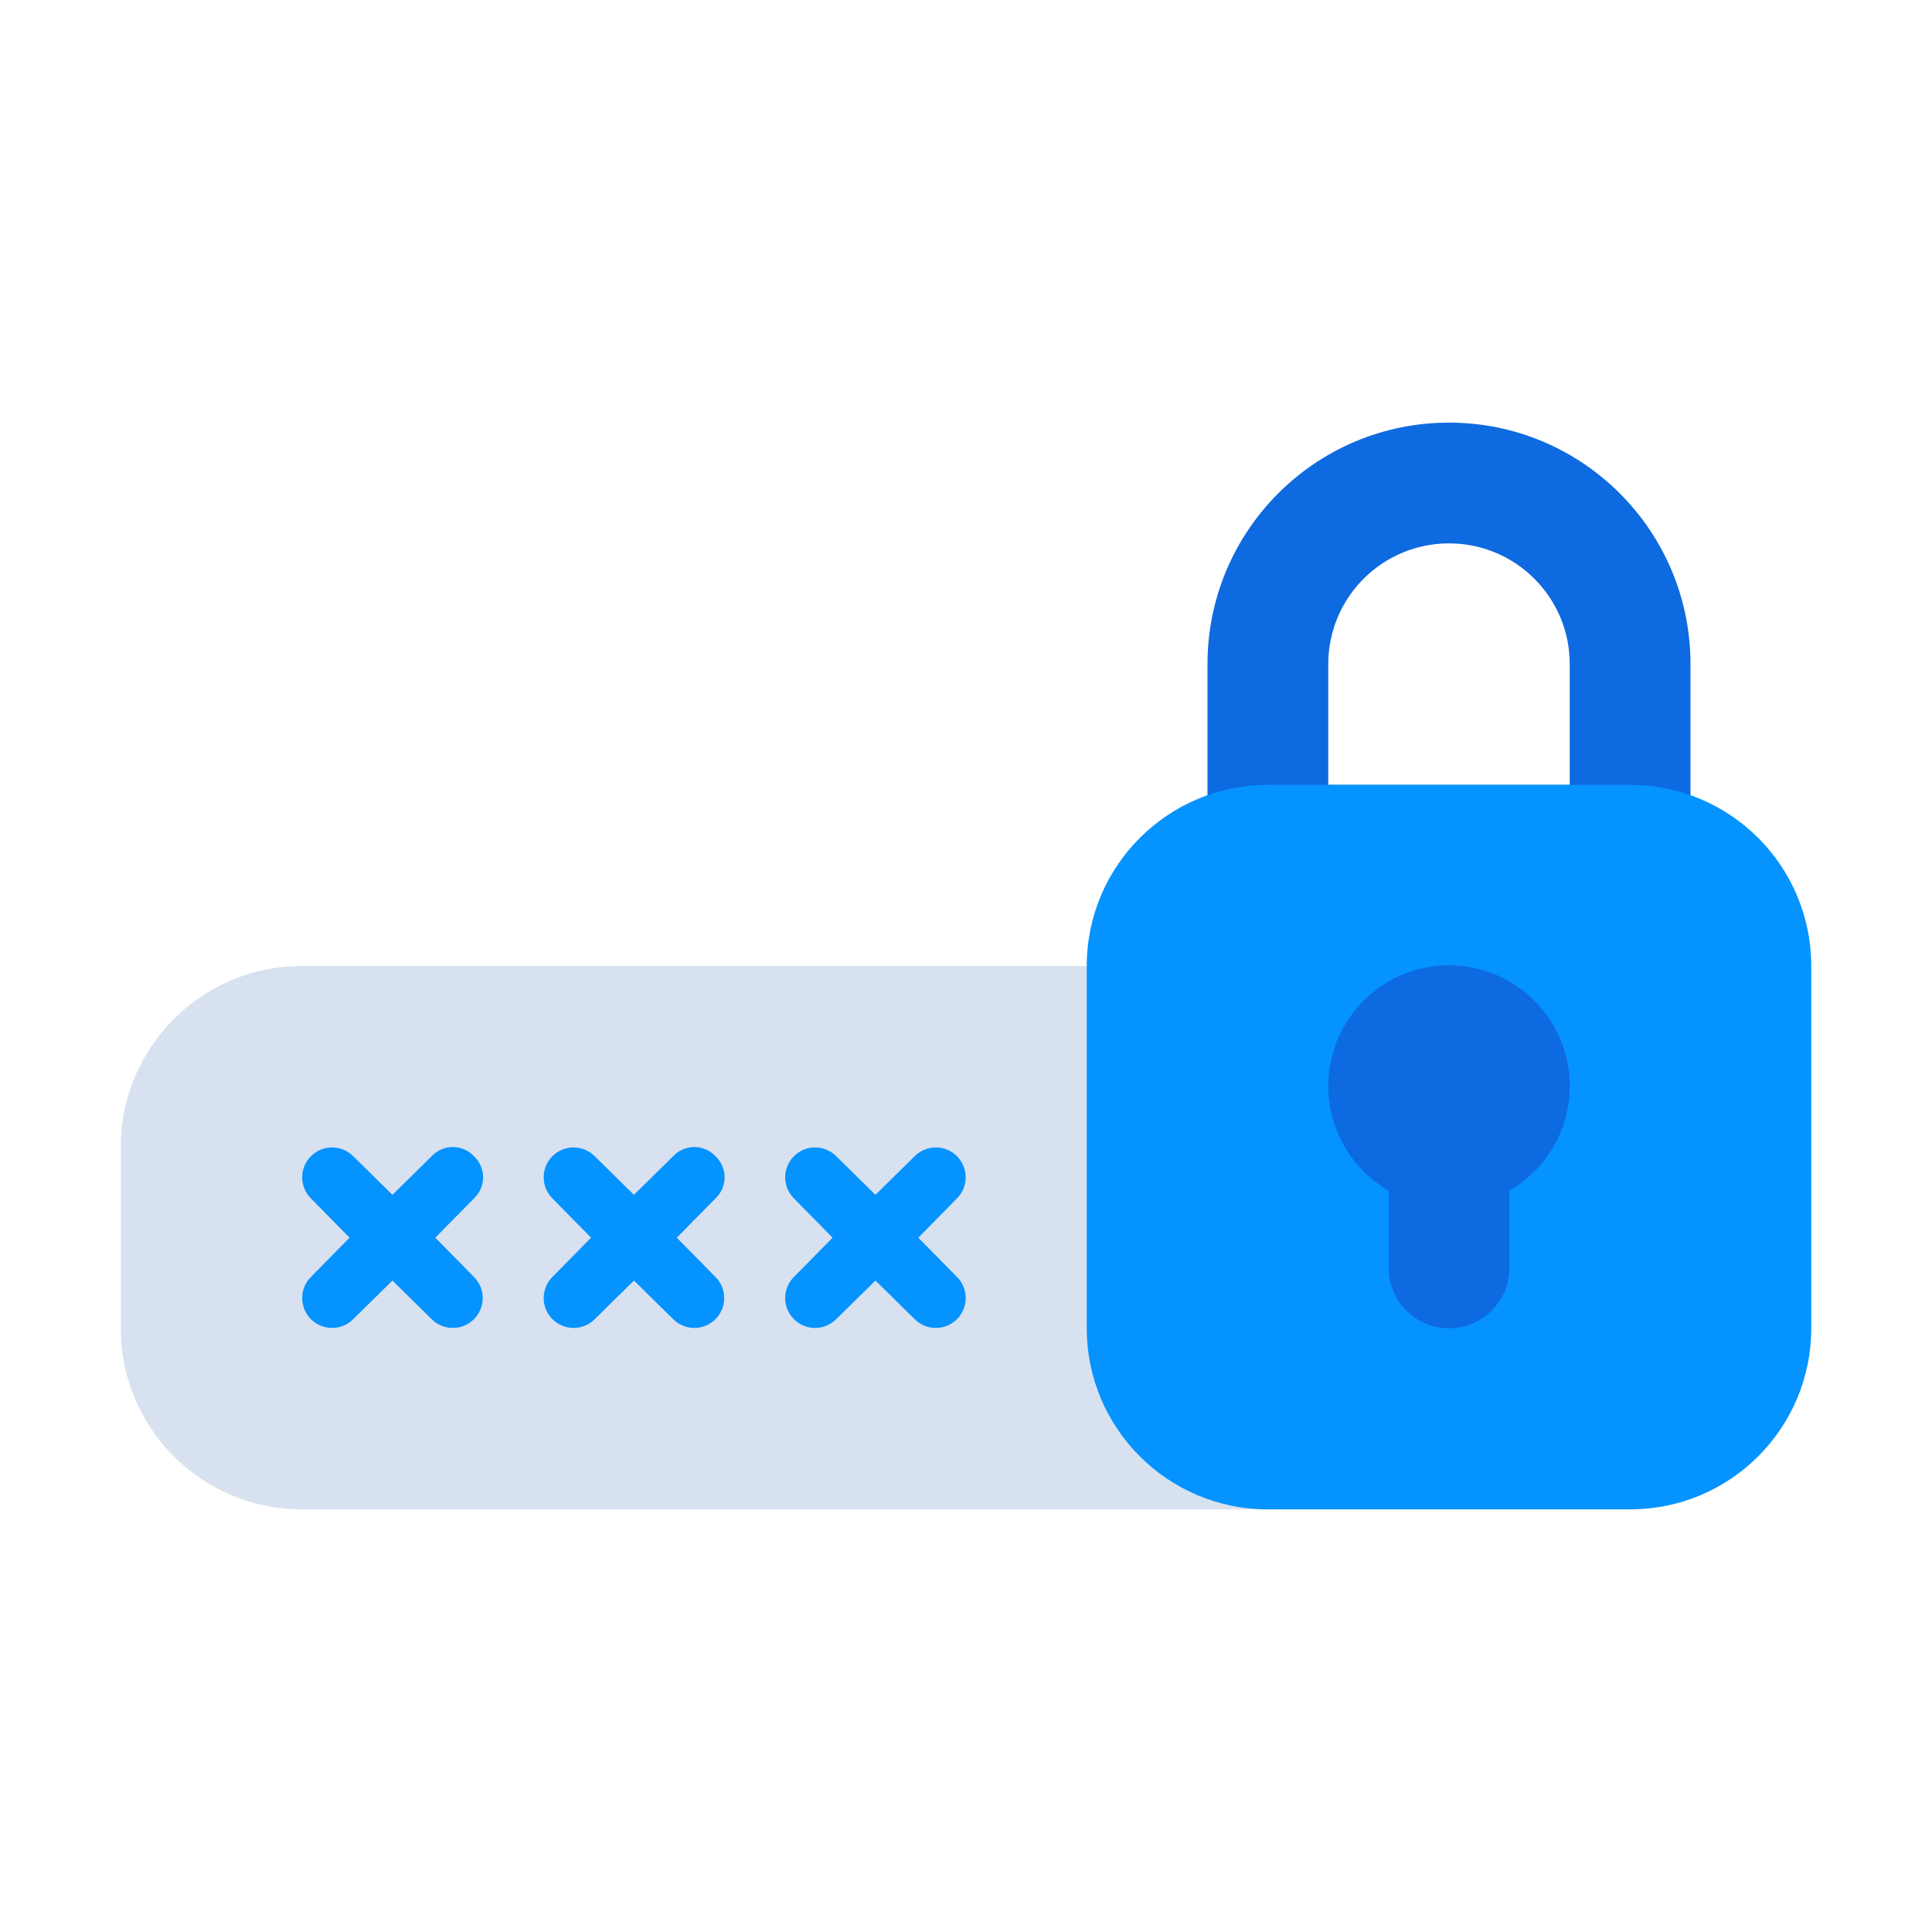
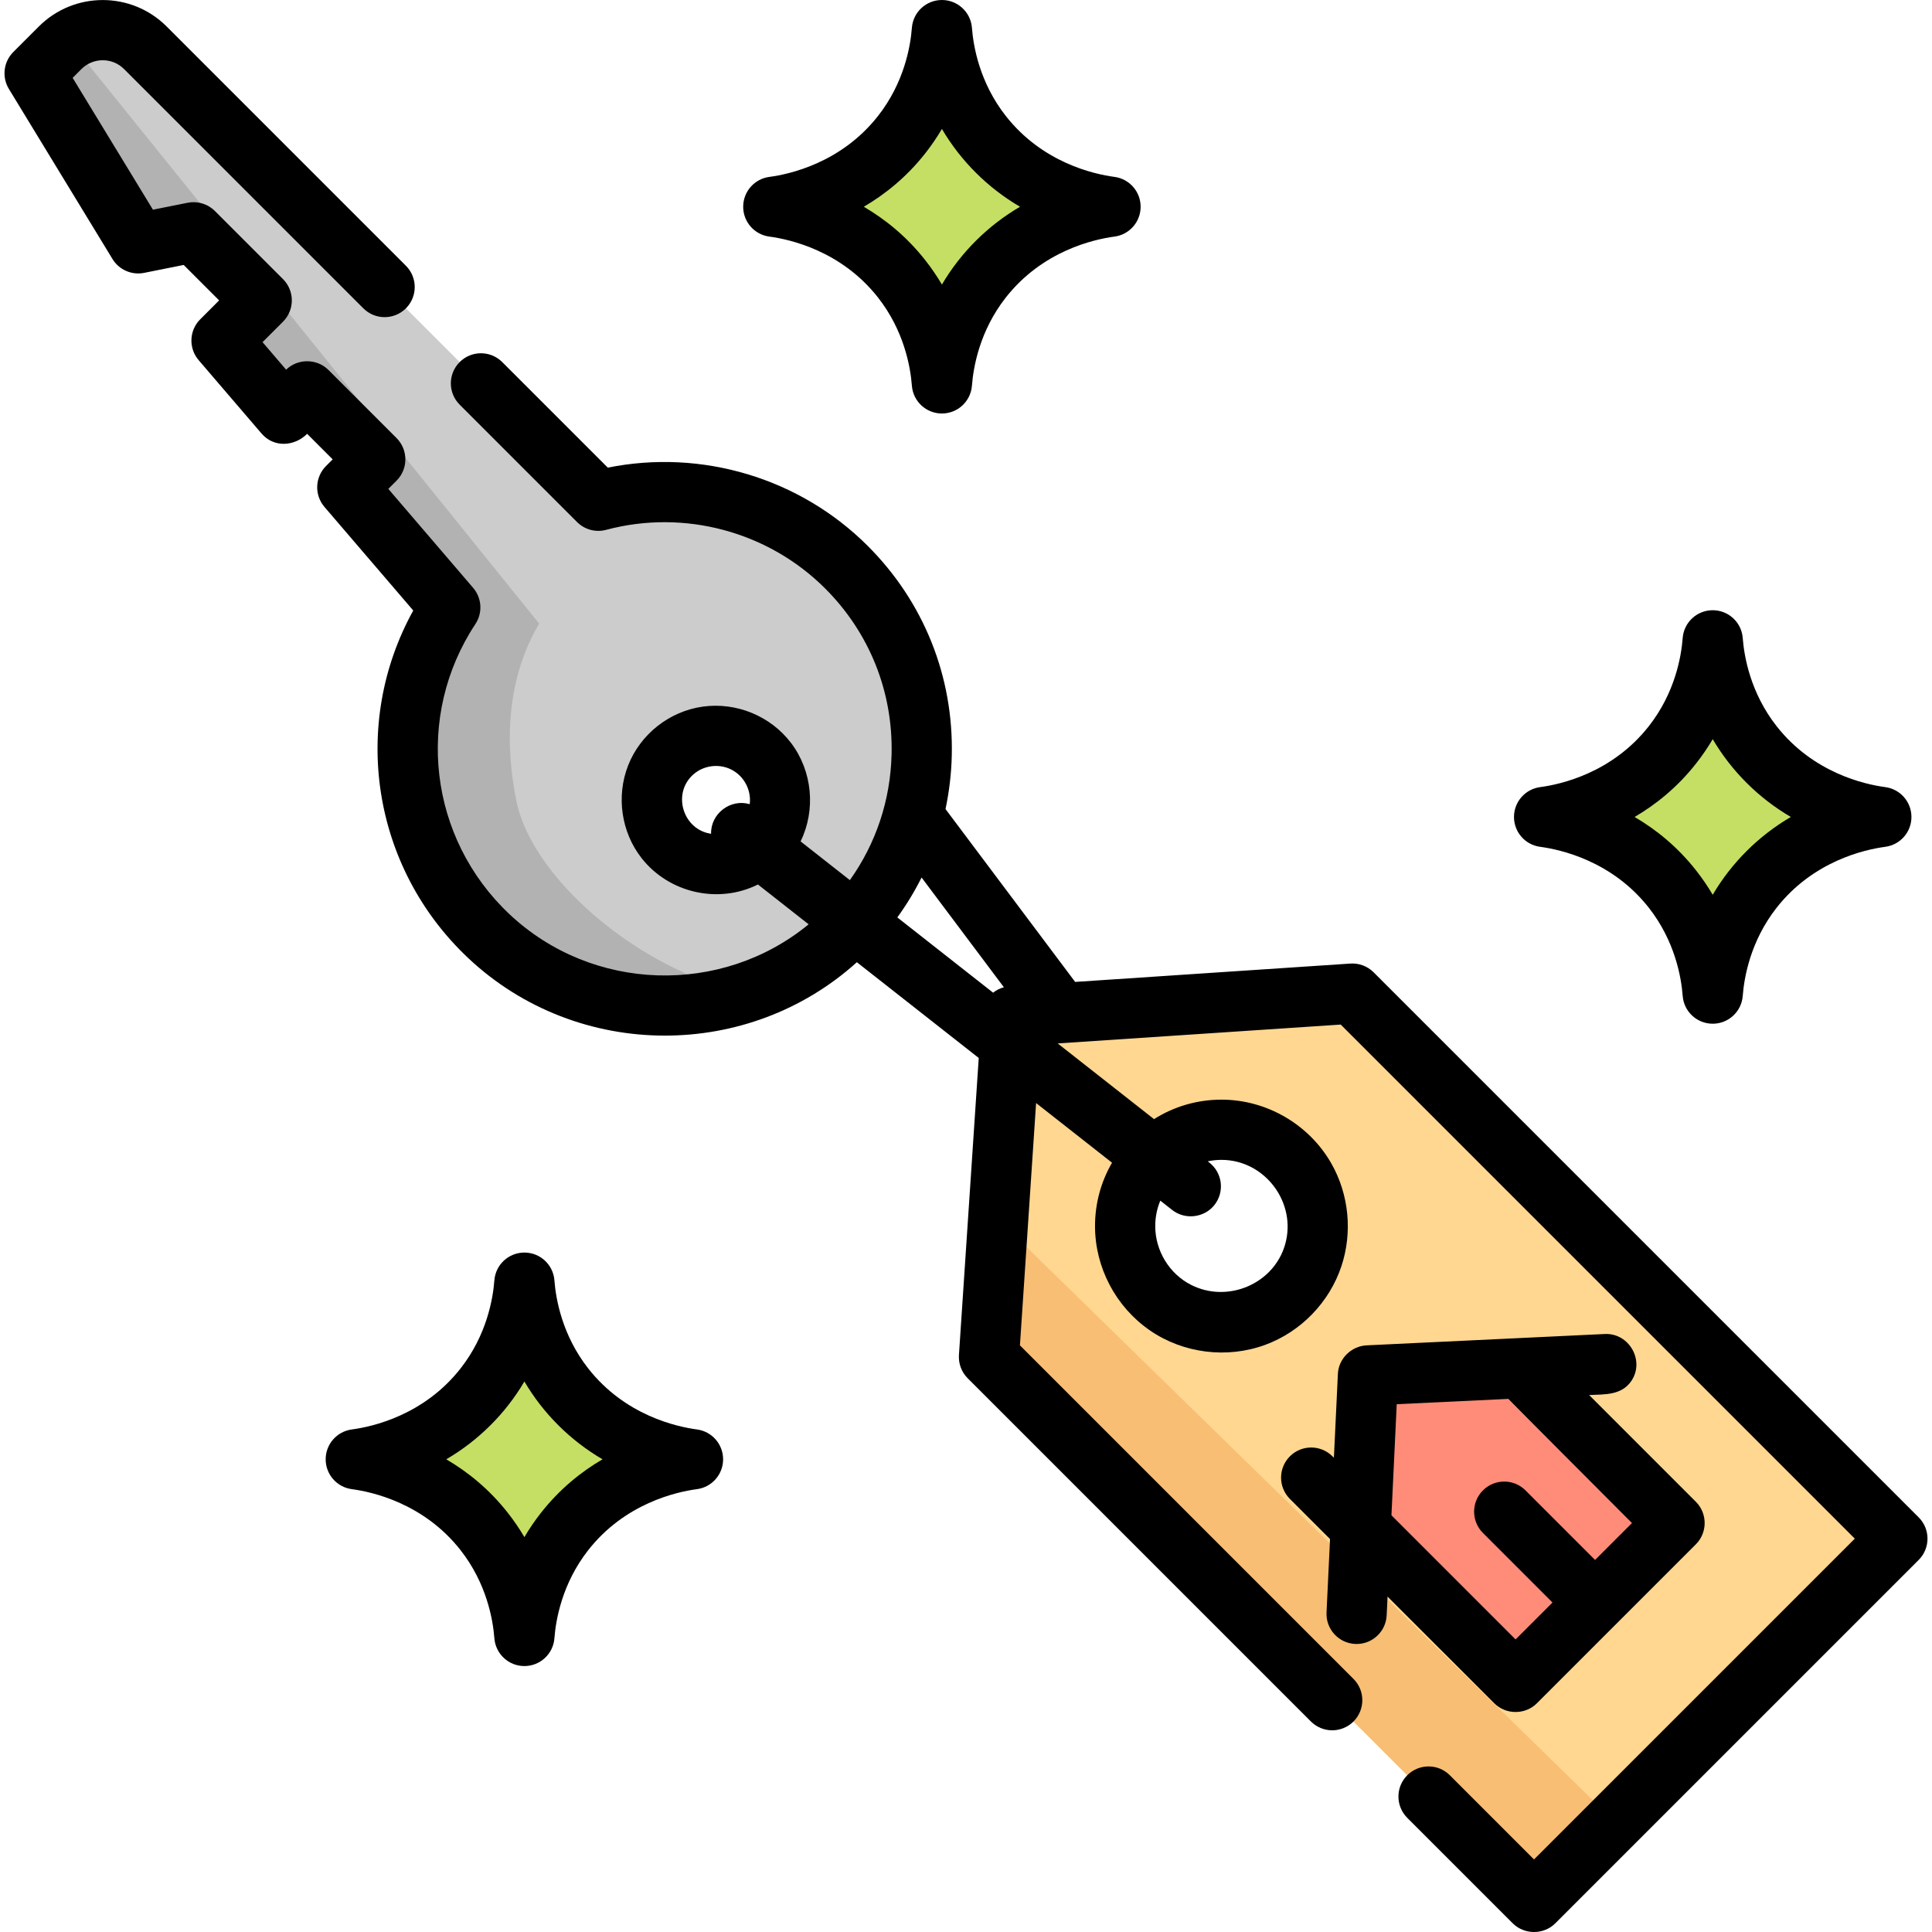
- <svg xmlns="http://www.w3.org/2000/svg" viewBox="0 0 32 32">
-   <defs>
-     <style>.cls-1{fill:#0e6ae0;}.cls-2{fill:#d8e1ef;}.cls-3{fill:#0593ff;}</style>
-   </defs>
-   <g id="Password">
-     <path class="cls-1" d="M27,15H21a1,1,0,0,1-1-1V11a4,4,0,0,1,8,0v3A1,1,0,0,1,27,15Zm-5-2h4V11a2,2,0,0,0-4,0Z" />
-     <path class="cls-2" d="M21,23a1,1,0,0,1-1-1V17a1,1,0,0,0-1-1H5a3,3,0,0,0-3,3v3a3,3,0,0,0,3,3H21a1,1,0,0,0,0-2Z" />
-     <path class="cls-3" d="M7.85,19.15a.48.48,0,0,0-.7,0l-.65.64-.65-.64a.49.49,0,0,0-.7.7l.64.65-.64.65a.49.49,0,0,0,.7.7l.65-.64.65.64a.49.49,0,1,0,.7-.7l-.64-.65.64-.65A.48.48,0,0,0,7.85,19.15Z" />
-     <path class="cls-3" d="M11.85,19.15a.48.48,0,0,0-.7,0l-.65.64-.65-.64a.49.49,0,0,0-.7.7l.64.65-.64.65a.49.49,0,0,0,.7.7l.65-.64.65.64a.49.49,0,1,0,.7-.7l-.64-.65.64-.65A.48.48,0,0,0,11.85,19.15Z" />
-     <path class="cls-3" d="M15.21,20.5l.64-.65a.49.49,0,0,0-.7-.7l-.65.64-.65-.64a.49.49,0,0,0-.7.7l.64.65-.64.65a.49.49,0,0,0,.7.7l.65-.64.65.64a.49.49,0,1,0,.7-.7Z" />
-     <rect class="cls-3" height="12" rx="3" ry="3" width="12" x="18" y="13" />
-     <path class="cls-1" d="M26,18a2,2,0,1,0-3,1.72V21a1,1,0,0,0,2,0V19.72A2,2,0,0,0,26,18Z" />
+ <svg xmlns="http://www.w3.org/2000/svg" version="1.1" id="Layer_1" x="0px" y="0px" viewBox="0 0 511.999 511.999" style="enable-background:new 0 0 511.999 511.999;" xml:space="preserve">
+   <path style="fill:#CCCCCC;" d="M158.566,132.708L38.512,12.653c-6.232-6.232-16.336-6.232-22.569,0l-6.771,6.771l27.45,45.064  l14.679-2.935l18.056,18.056L58.709,90.256l16.666,19.444l6.019-6.019l18.056,18.056l-7.407,7.407l27.287,31.835  c-17.839,26.99-14.436,63.885,10.208,87.096c25.731,24.234,66.351,24.583,92.466,0.765c28.896-26.354,29.671-71.171,2.327-98.516  C206.511,132.505,181.279,126.646,158.566,132.708z M201.761,224.048c-6.647,6.647-17.426,6.647-24.073,0s-6.647-17.426,0-24.073  s17.426-6.647,24.073,0S208.408,217.401,201.761,224.048z" />
+   <path style="fill:#B2B2B2;" d="M15.943,12.653l-6.771,6.771l27.45,45.064l14.679-2.935l18.056,18.056L58.709,90.256l16.666,19.444  l6.019-6.019l18.056,18.056l-7.407,7.407l27.287,31.835c-17.839,26.99-14.436,63.885,10.208,87.096  c18.524,17.446,44.762,22.511,67.752,15.095c-28.264-6.222-56.38-30.585-60.447-50.92c-4.445-22.227,0.398-37.475,6.039-46.984  L18.265,10.742C17.449,11.298,16.668,11.93,15.943,12.653z" />
+   <path style="fill:#FFD791;" d="M268.109,269.336l-6.019,90.276l144.441,144.44l96.294-96.294l-144.441-144.44L268.109,269.336z   M341.76,342.987c-9.972,9.972-26.139,9.972-36.11,0c-9.972-9.972-9.972-26.139,0-36.11c9.972-9.972,26.139-9.972,36.11,0  C351.732,316.849,351.732,333.015,341.76,342.987z" />
+   <polygon style="fill:#F8BE73;" points="262.091,359.611 406.532,504.052 427.88,482.704 264.522,323.146 " />
+   <polygon style="fill:#FF8C78;" points="358.134,399.497 401.641,445.748 443.77,403.62 406.156,366.005 366.645,365.452 " />
+   <g>
+     <path style="fill:#C4DF64;" d="M443.247,235.655c-12.416-15.831-30.119-18.629-34.045-19.15c3.926-0.521,21.629-3.319,34.045-19.15   c8.681-11.075,10.267-22.768,10.639-27.662c0.372,4.894,1.958,16.586,10.639,27.662c12.416,15.831,30.119,18.629,34.045,19.15   c-3.926,0.521-21.629,3.319-34.045,19.15c-8.681,11.075-10.267,22.768-10.639,27.662   C453.513,258.423,451.928,246.731,443.247,235.655z" />
+     <path style="fill:#C4DF64;" d="M238.976,73.942c-12.416-15.831-30.119-18.629-34.045-19.15c3.926-0.521,21.629-3.319,34.045-19.15   c8.681-11.075,10.267-22.768,10.639-27.662c0.372,4.894,1.958,16.586,10.639,27.662c12.416,15.831,30.119,18.629,34.045,19.15   c-3.926,0.521-21.629,3.319-34.045,19.15c-8.681,11.075-10.267,22.768-10.639,27.662C249.243,96.709,247.658,85.017,238.976,73.942   z" />
+     <path style="fill:#C4DF64;" d="M128.33,405.881c-12.416-15.831-30.119-18.629-34.045-19.15c3.926-0.521,21.629-3.319,34.045-19.15   c8.681-11.075,10.267-22.768,10.639-27.662c0.372,4.894,1.958,16.586,10.639,27.662c12.416,15.831,30.119,18.629,34.045,19.15   c-3.926,0.521-21.629,3.319-34.045,19.15c-8.681,11.075-10.267,22.768-10.639,27.662   C138.597,428.648,137.012,416.956,128.33,405.881z" />
  </g>
+   <path d="M508.468,402.115l-144.441-144.44c-1.627-1.627-3.879-2.478-6.174-2.319l-72.928,4.862l-34.355-45.809  c0.976-4.614,1.549-9.352,1.661-14.181c0.483-20.983-7.423-40.71-22.26-55.548c-18.022-18.022-44.048-25.76-68.899-20.752  l-27.972-27.972c-3.116-3.116-8.169-3.116-11.284,0c-3.116,3.116-3.116,8.169,0,11.284l31.108,31.108  c2.014,2.015,4.949,2.802,7.699,2.067c20.699-5.525,42.949,0.433,58.064,15.549c11.724,11.725,17.972,27.314,17.591,43.897  c-0.281,12.191-4.144,23.688-11.055,33.381l-13.058-10.26c4.082-8.371,3.123-18.635-2.508-26.065  c-5.433-7.17-14.512-10.895-23.416-9.654c-8.841,1.233-16.535,7.291-19.789,15.61c-3.181,8.134-1.831,17.611,3.544,24.502  c7.224,9.262,20.334,12.28,30.868,7.025l13.433,10.554c-23.077,18.961-57.32,18.002-79.29-2.69  c-21.371-20.126-25.165-52.462-9.022-76.888c1.965-2.973,1.72-6.888-0.599-9.592l-22.478-26.225l2.182-2.182  c3.116-3.116,3.116-8.169,0-11.284L87.036,98.039c-3.043-3.044-8.125-3.078-11.209-0.073l-6.25-7.292l5.423-5.423  c3.116-3.116,3.116-8.169,0-11.284L56.944,55.913c-1.886-1.886-4.589-2.706-7.207-2.182l-9.204,1.841L19.252,20.632l2.334-2.335  c3.112-3.11,8.173-3.111,11.285,0l63.415,63.414c3.116,3.116,8.169,3.116,11.284,0c3.116-3.116,3.116-8.169,0-11.284L44.155,7.011  c-9.334-9.333-24.521-9.333-33.854,0l-6.771,6.771c-2.603,2.603-3.087,6.649-1.172,9.793l27.45,45.064  c1.744,2.864,5.093,4.329,8.379,3.674l10.491-2.098l9.393,9.393l-5.006,5.006c-2.948,2.948-3.13,7.669-0.416,10.835l16.667,19.444  c3.258,3.801,8.712,3.442,12.076,0.073l6.771,6.771l-1.765,1.765c-2.948,2.948-3.13,7.669-0.416,10.835l23.533,27.454  c-16.682,30.181-10.993,68.035,14.55,92.093c14.545,13.698,33.336,20.564,52.138,20.563c18.248-0.001,36.501-6.478,50.875-19.449  l32.298,25.377l-5.247,78.706c-0.153,2.296,0.693,4.546,2.319,6.173l90.957,90.957c3.117,3.116,8.169,3.116,11.285,0  c3.116-3.116,3.116-8.169,0-11.284l-88.397-88.397l4.281-64.213l20.127,15.814c-2.937,5.05-4.51,10.804-4.51,16.802  c0,10.965,5.494,21.385,14.513,27.617c8.862,6.125,20.48,7.563,30.588,3.848c9.44-3.47,16.992-11.257,20.178-20.793  c3.004-8.991,2.035-19.083-2.674-27.317c-5.918-10.352-17.174-16.869-29.091-16.869c-6.427,0-12.573,1.805-17.873,5.161  l-25.532-20.06l75.001-4.999l136.239,136.239l-85.009,85.009l-22.309-22.309c-3.117-3.116-8.169-3.116-11.285,0  c-3.116,3.116-3.116,8.169,0,11.284l27.951,27.951c3.075,3.074,8.21,3.074,11.285,0l96.294-96.294  C511.585,410.284,511.585,405.232,508.468,402.115z M244.227,232.549l21.812,29.083c-1.056,0.283-2.022,0.779-2.858,1.436  l-25.385-19.945C240.242,239.766,242.38,236.228,244.227,232.549z M183.33,205.617c2.713-2.713,6.976-3.407,10.412-1.705  c3.409,1.687,5.405,5.434,4.945,9.203c-5.101-1.51-10.376,2.504-10.243,7.84C181.192,219.932,178.175,210.772,183.33,205.617z   M323.706,307.378c11.529,0,20.033,11.39,16.86,22.432c-3.011,10.475-15.232,15.605-24.901,10.704  c-5.807-2.944-9.515-9.084-9.515-15.581c0-2.357,0.463-4.641,1.343-6.752l3.156,2.479c3.42,2.687,8.519,2.074,11.204-1.345  c2.723-3.465,2.12-8.481-1.345-11.204l-0.444-0.348C321.249,307.513,322.466,307.378,323.706,307.378z" />
+   <path d="M396,451.391c3.074,3.073,8.212,3.073,11.285,0l42.129-42.129c3.116-3.116,3.116-8.169,0-11.284l-28.28-28.28  c4.097-0.195,8.558,0.123,11.176-3.713c3.647-5.344-0.536-12.738-6.974-12.464l-63.192,3.01c-4.014,0.196-7.449,3.544-7.591,7.591  l-1.057,22.196l-0.377-0.377c-3.117-3.116-8.169-3.116-11.285,0c-3.116,3.116-3.116,8.169,0,11.284l10.636,10.636l-0.927,19.452  c-0.21,4.402,3.189,8.14,7.591,8.351c0.129,0.005,0.257,0.008,0.385,0.008c4.232,0,7.76-3.327,7.963-7.599l0.236-4.963L396,451.391z   M370.148,372.126l29.58-1.409c0.237,0.323,32.759,32.902,32.759,32.902l-9.779,9.779l-18.431-18.431  c-3.117-3.116-8.169-3.116-11.285,0c-3.116,3.116-3.116,8.169,0,11.284l18.432,18.432l-9.779,9.779l-32.897-32.897L370.148,372.126z  " />
+   <path d="M408.151,224.415c5.416,0.719,19.068,3.736,28.816,16.163c6.926,8.836,8.588,18.418,8.962,23.343  c0.316,4.161,3.784,7.375,7.957,7.375s7.641-3.214,7.957-7.375c0.374-4.925,2.036-14.507,8.961-23.342  c9.749-12.43,23.4-15.446,28.817-16.165c3.966-0.527,6.929-3.909,6.929-7.91s-2.963-7.382-6.929-7.91  c-5.417-0.719-19.068-3.735-28.816-16.163c-6.926-8.836-8.588-18.418-8.962-23.343c-0.316-4.161-3.784-7.375-7.957-7.375  s-7.641,3.214-7.957,7.375c-0.374,4.925-2.036,14.507-8.961,23.342c-9.749,12.43-23.4,15.446-28.817,16.165  c-3.966,0.527-6.929,3.909-6.929,7.91C401.222,220.506,404.185,223.888,408.151,224.415z M449.527,202.277  c1.66-2.117,3.104-4.257,4.36-6.391c5.009,8.511,12.179,15.641,20.704,20.619c-8.524,4.978-15.697,12.107-20.704,20.619  c-1.255-2.133-2.7-4.274-4.36-6.391c0,0,0-0.001-0.001-0.001c-5.008-6.385-10.742-10.955-16.343-14.227  C438.783,213.234,444.519,208.663,449.527,202.277z" />
+   <path d="M203.88,62.701c5.416,0.72,19.068,3.736,28.816,16.163c6.925,8.834,8.588,18.418,8.962,23.344  c0.317,4.16,3.784,7.374,7.957,7.374s7.64-3.214,7.957-7.374c0.376-4.927,2.037-14.511,8.961-23.343  c9.749-12.43,23.4-15.446,28.817-16.165c3.966-0.527,6.929-3.909,6.929-7.91s-2.963-7.382-6.929-7.91  c-5.417-0.719-19.068-3.735-28.816-16.163c-6.925-8.834-8.587-18.418-8.962-23.344C257.255,3.214,253.788,0,249.615,0  s-7.64,3.214-7.957,7.374c-0.374,4.927-2.038,14.511-8.961,23.343c-9.749,12.43-23.401,15.445-28.817,16.165  c-3.966,0.527-6.928,3.909-6.928,7.91S199.915,62.174,203.88,62.701z M245.257,40.564c1.66-2.117,3.103-4.257,4.359-6.391  c5.009,8.511,12.177,15.64,20.704,20.619c-8.525,4.979-15.696,12.107-20.704,20.619c-1.255-2.134-2.7-4.274-4.359-6.391  l-0.001-0.001c-5.008-6.385-10.742-10.955-16.343-14.227C234.513,51.52,240.249,46.949,245.257,40.564z" />
+   <path d="M184.704,378.82c-5.417-0.72-19.069-3.735-28.816-16.163c-6.925-8.834-8.588-18.418-8.962-23.344  c-0.317-4.16-3.784-7.374-7.957-7.374c-4.172,0-7.64,3.214-7.957,7.374c-0.374,4.927-2.038,14.511-8.961,23.343  c-9.749,12.43-23.401,15.445-28.817,16.165c-3.966,0.527-6.928,3.909-6.928,7.91s2.963,7.382,6.928,7.91  c5.416,0.72,19.068,3.736,28.816,16.163c6.925,8.834,8.588,18.418,8.962,23.344c0.317,4.16,3.784,7.374,7.957,7.374  c4.172,0,7.64-3.214,7.957-7.374c0.374-4.927,2.038-14.511,8.961-23.343c9.749-12.43,23.401-15.445,28.817-16.165  c3.966-0.527,6.928-3.909,6.928-7.91S188.671,379.348,184.704,378.82z M143.328,400.958c-1.66,2.117-3.103,4.257-4.359,6.391  c-1.255-2.134-2.7-4.274-4.359-6.391l-0.001-0.001c-5.008-6.385-10.742-10.955-16.343-14.227  c8.525-4.979,15.696-12.107,20.704-20.619c5.009,8.511,12.177,15.64,20.704,20.619C154.072,390.002,148.337,394.572,143.328,400.958  z" />
+   <g>
+ </g>
+   <g>
+ </g>
+   <g>
+ </g>
+   <g>
+ </g>
+   <g>
+ </g>
+   <g>
+ </g>
+   <g>
+ </g>
+   <g>
+ </g>
+   <g>
+ </g>
+   <g>
+ </g>
+   <g>
+ </g>
+   <g>
+ </g>
+   <g>
+ </g>
+   <g>
+ </g>
+   <g>
+ </g>
</svg>
